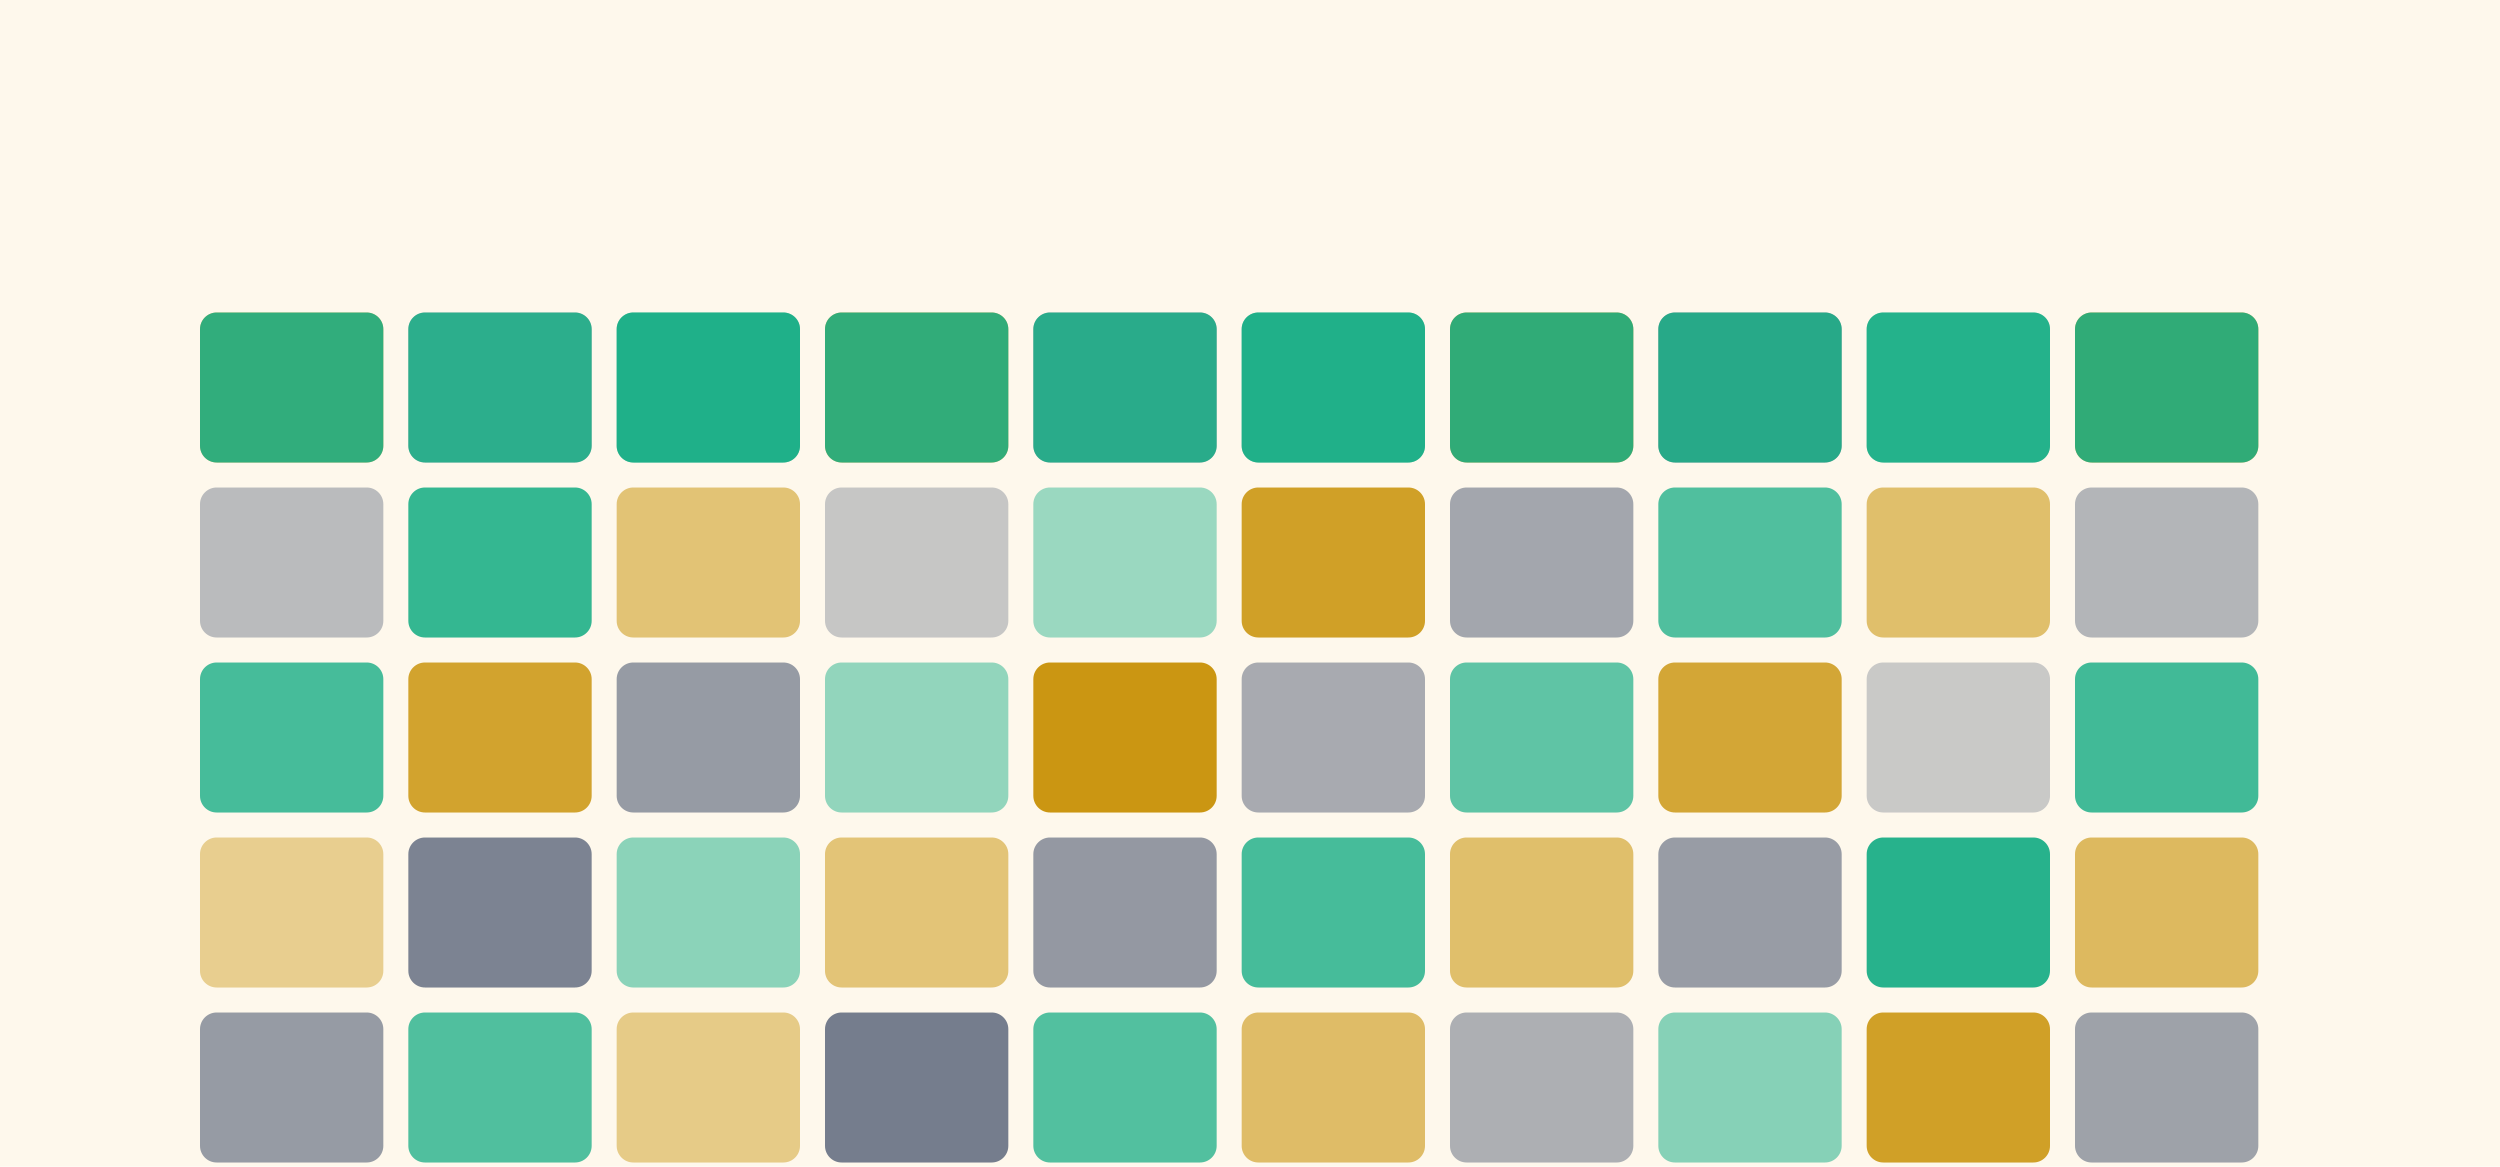
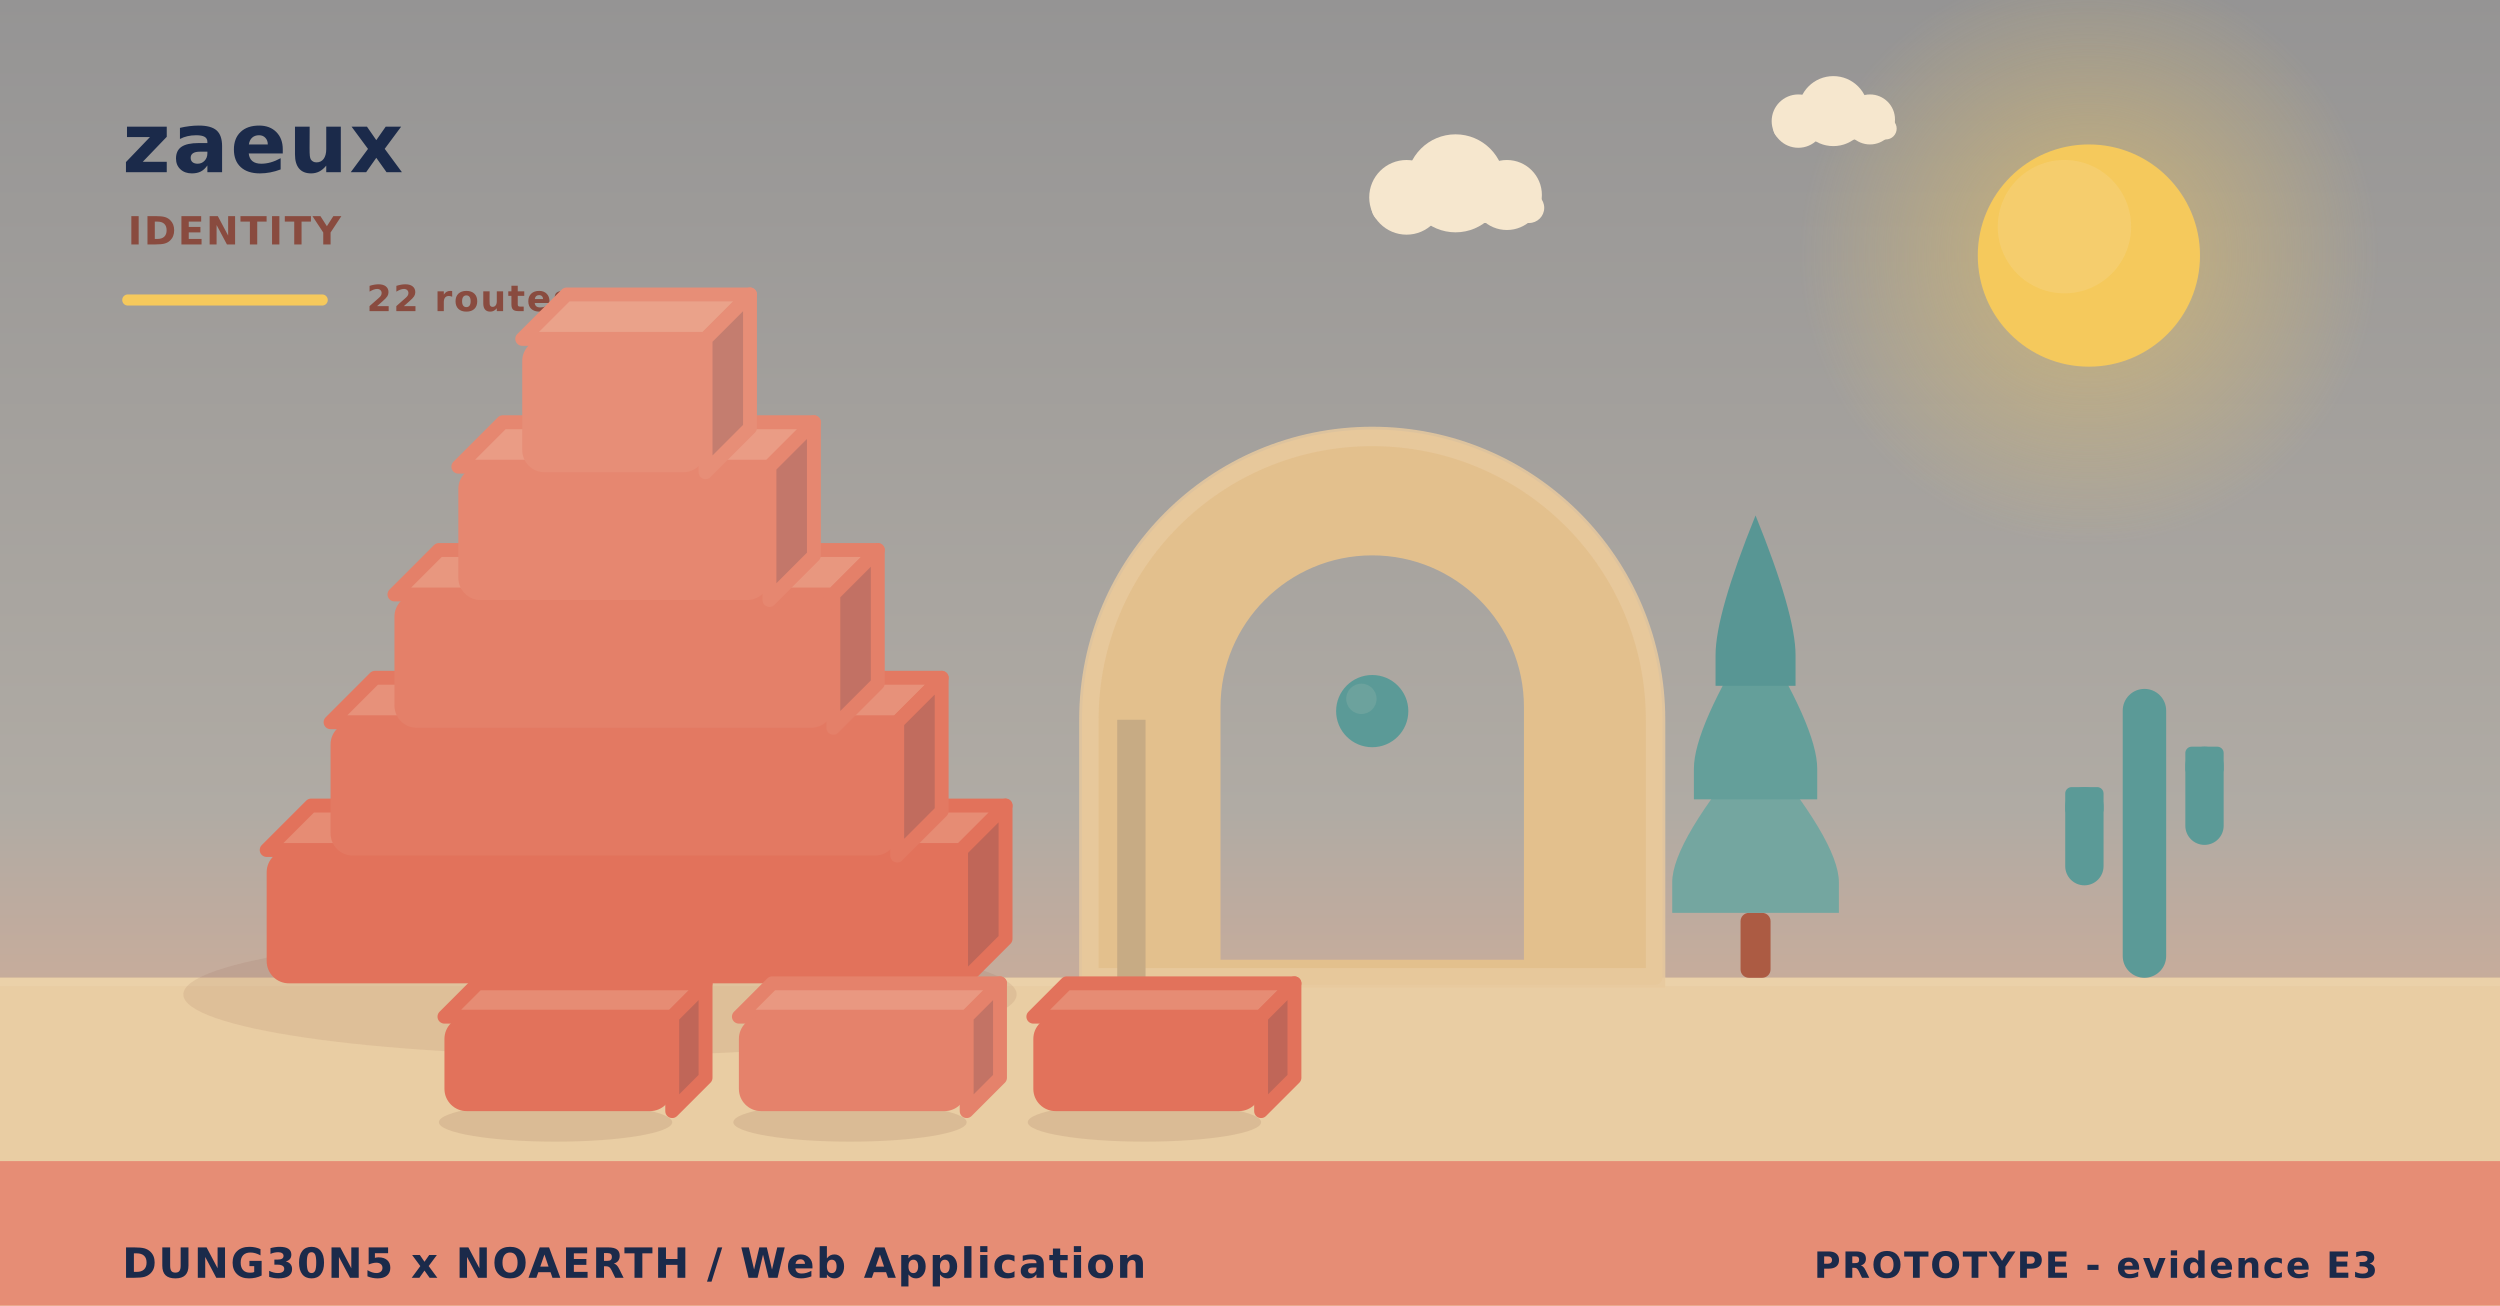
- <svg xmlns="http://www.w3.org/2000/svg" viewBox="0 0 1200 560" width="1200" height="560" role="img" aria-label="zaeux hero">
-   <rect width="1200" height="560" fill="#fef8ec" />
-   <defs>
-     <linearGradient id="gh" x1="0" y1="0" x2="1" y2="1">
-       <stop offset="0%" stop-color="#c78f02" />
-       <stop offset="100%" stop-color="#6e7788" />
-     </linearGradient>
-   </defs>
-   <rect x="96.00" y="150.00" width="88.00" height="72.00" rx="8.00" fill="#c78f02" opacity="0.49" />
-   <rect x="196.00" y="150.00" width="88.00" height="72.00" rx="8.00" fill="#6e7788" opacity="0.38" />
-   <rect x="296.00" y="150.00" width="88.00" height="72.00" rx="8.00" fill="#05a77d" opacity="0.47" />
-   <rect x="396.00" y="150.00" width="88.00" height="72.00" rx="8.00" fill="#c78f02" opacity="0.55" />
-   <rect x="496.00" y="150.00" width="88.00" height="72.00" rx="8.00" fill="#6e7788" opacity="0.47" />
-   <rect x="596.00" y="150.00" width="88.00" height="72.00" rx="8.00" fill="#05a77d" opacity="0.46" />
-   <rect x="696.00" y="150.00" width="88.00" height="72.00" rx="8.00" fill="#c78f02" opacity="0.59" />
-   <rect x="796.00" y="150.00" width="88.00" height="72.00" rx="8.00" fill="#6e7788" opacity="0.56" />
-   <rect x="896.00" y="150.00" width="88.00" height="72.00" rx="8.00" fill="#05a77d" opacity="0.38" />
-   <rect x="996.00" y="150.00" width="88.00" height="72.00" rx="8.00" fill="#c78f02" opacity="0.60" />
-   <rect x="96.00" y="234.00" width="88.00" height="72.00" rx="8.00" fill="#6e7788" opacity="0.47" />
-   <rect x="196.00" y="234.00" width="88.00" height="72.00" rx="8.00" fill="#05a77d" opacity="0.81" />
-   <rect x="296.00" y="234.00" width="88.00" height="72.00" rx="8.00" fill="#c78f02" opacity="0.51" />
-   <rect x="396.00" y="234.00" width="88.00" height="72.00" rx="8.00" fill="#6e7788" opacity="0.39" />
-   <rect x="496.00" y="234.00" width="88.00" height="72.00" rx="8.00" fill="#05a77d" opacity="0.40" />
-   <rect x="596.00" y="234.00" width="88.00" height="72.00" rx="8.00" fill="#c78f02" opacity="0.84" />
-   <rect x="696.00" y="234.00" width="88.00" height="72.00" rx="8.00" fill="#6e7788" opacity="0.63" />
-   <rect x="796.00" y="234.00" width="88.00" height="72.00" rx="8.00" fill="#05a77d" opacity="0.70" />
-   <rect x="896.00" y="234.00" width="88.00" height="72.00" rx="8.00" fill="#c78f02" opacity="0.55" />
-   <rect x="996.00" y="234.00" width="88.00" height="72.00" rx="8.00" fill="#6e7788" opacity="0.52" />
-   <rect x="96.00" y="318.00" width="88.00" height="72.00" rx="8.00" fill="#05a77d" opacity="0.74" />
-   <rect x="196.00" y="318.00" width="88.00" height="72.00" rx="8.00" fill="#c78f02" opacity="0.81" />
-   <rect x="296.00" y="318.00" width="88.00" height="72.00" rx="8.00" fill="#6e7788" opacity="0.72" />
-   <rect x="396.00" y="318.00" width="88.00" height="72.00" rx="8.00" fill="#05a77d" opacity="0.43" />
-   <rect x="496.00" y="318.00" width="88.00" height="72.00" rx="8.00" fill="#c78f02" opacity="0.93" />
-   <rect x="596.00" y="318.00" width="88.00" height="72.00" rx="8.00" fill="#6e7788" opacity="0.60" />
-   <rect x="696.00" y="318.00" width="88.00" height="72.00" rx="8.00" fill="#05a77d" opacity="0.64" />
-   <rect x="796.00" y="318.00" width="88.00" height="72.00" rx="8.00" fill="#c78f02" opacity="0.78" />
-   <rect x="896.00" y="318.00" width="88.00" height="72.00" rx="8.00" fill="#6e7788" opacity="0.37" />
-   <rect x="996.00" y="318.00" width="88.00" height="72.00" rx="8.00" fill="#05a77d" opacity="0.76" />
-   <rect x="96.00" y="402.00" width="88.00" height="72.00" rx="8.00" fill="#c78f02" opacity="0.40" />
-   <rect x="196.00" y="402.00" width="88.00" height="72.00" rx="8.00" fill="#6e7788" opacity="0.90" />
-   <rect x="296.00" y="402.00" width="88.00" height="72.00" rx="8.00" fill="#05a77d" opacity="0.46" />
-   <rect x="396.00" y="402.00" width="88.00" height="72.00" rx="8.00" fill="#c78f02" opacity="0.50" />
-   <rect x="496.00" y="402.00" width="88.00" height="72.00" rx="8.00" fill="#6e7788" opacity="0.74" />
-   <rect x="596.00" y="402.00" width="88.00" height="72.00" rx="8.00" fill="#05a77d" opacity="0.74" />
-   <rect x="696.00" y="402.00" width="88.00" height="72.00" rx="8.00" fill="#c78f02" opacity="0.55" />
-   <rect x="796.00" y="402.00" width="88.00" height="72.00" rx="8.00" fill="#6e7788" opacity="0.71" />
-   <rect x="896.00" y="402.00" width="88.00" height="72.00" rx="8.00" fill="#05a77d" opacity="0.86" />
-   <rect x="996.00" y="402.00" width="88.00" height="72.00" rx="8.00" fill="#c78f02" opacity="0.60" />
-   <rect x="96.00" y="486.00" width="88.00" height="72.00" rx="8.00" fill="#6e7788" opacity="0.72" />
-   <rect x="196.00" y="486.00" width="88.00" height="72.00" rx="8.00" fill="#05a77d" opacity="0.70" />
-   <rect x="296.00" y="486.00" width="88.00" height="72.00" rx="8.00" fill="#c78f02" opacity="0.43" />
-   <rect x="396.00" y="486.00" width="88.00" height="72.00" rx="8.00" fill="#6e7788" opacity="0.95" />
-   <rect x="496.00" y="486.00" width="88.00" height="72.00" rx="8.00" fill="#05a77d" opacity="0.69" />
-   <rect x="596.00" y="486.00" width="88.00" height="72.00" rx="8.00" fill="#c78f02" opacity="0.57" />
-   <rect x="696.00" y="486.00" width="88.00" height="72.00" rx="8.00" fill="#6e7788" opacity="0.57" />
-   <rect x="796.00" y="486.00" width="88.00" height="72.00" rx="8.00" fill="#05a77d" opacity="0.48" />
-   <rect x="896.00" y="486.00" width="88.00" height="72.00" rx="8.00" fill="#c78f02" opacity="0.84" />
-   <rect x="996.00" y="486.00" width="88.00" height="72.00" rx="8.00" fill="#6e7788" opacity="0.67" />
+ <svg xmlns="http://www.w3.org/2000/svg" width="900" height="470" viewBox="0 0 900 470" role="img" aria-label="zaeux - identity">
+   <linearGradient id="skyh" x1="0" y1="0" x2="0" y2="1">
+     <stop offset="0" stop-color="#959494" />
+     <stop offset="0.62" stop-color="#b0aba4" />
+     <stop offset="1" stop-color="#f3ad8a" />
+   </linearGradient>
+   <rect width="900" height="470" fill="url(#skyh)" />
+   <radialGradient id="sunh">
+     <stop offset="0.35" stop-color="#f5c95c" stop-opacity="0.34" />
+     <stop offset="1" stop-color="#f5c95c" stop-opacity="0" />
+   </radialGradient>
+   <circle cx="752" cy="92" r="104" fill="url(#sunh)" />
+   <circle cx="752" cy="92" r="40" fill="#f5c95c" />
+   <circle cx="743.2" cy="81.6" r="24" fill="#f5d27e" opacity="0.5" />
  <g>
-     <rect x="96.00" y="150.00" width="88.00" height="72.00" rx="8.00" fill="#05a77d" opacity="0.80" />
-     <animate attributeName="opacity" values="0.25;1.0;0.25" dur="5.6s" begin="0.0s" repeatCount="indefinite" />
+     <circle cx="524" cy="66" r="17.64" fill="#f6e7ce" />
+     <circle cx="506.36" cy="71.04" r="13.44" fill="#f6e7ce" />
+     <circle cx="542.48" cy="70.2" r="12.6" fill="#f6e7ce" />
+     <rect x="493.76" y="69.36" width="62.16" height="10.92" rx="5.46" fill="#f6e7ce" />
+     <animateTransform attributeName="transform" type="translate" values="0 0;24 0;0 0" dur="36s" begin="0s" repeatCount="indefinite" />
  </g>
  <g>
-     <rect x="196.00" y="150.00" width="88.00" height="72.00" rx="8.00" fill="#05a77d" opacity="0.80" />
-     <animate attributeName="opacity" values="0.25;1.0;0.25" dur="5.6s" begin="0.32s" repeatCount="indefinite" />
+     <circle cx="660" cy="40" r="12.6" fill="#f6e7ce" />
+     <circle cx="647.4" cy="43.6" r="9.6" fill="#f6e7ce" />
+     <circle cx="673.2" cy="43" r="9" fill="#f6e7ce" />
+     <rect x="638.4" y="42.4" width="44.4" height="7.8" rx="3.9" fill="#f6e7ce" />
+     <animateTransform attributeName="transform" type="translate" values="0 0;-18 0;0 0" dur="46s" begin="3s" repeatCount="indefinite" />
+   </g>
+   <rect x="0" y="352" width="900" height="118" fill="#e9cda3" />
+   <rect x="0" y="352" width="900" height="3" fill="#ebd1a9" />
+   <text x="44" y="62" font-family="Verdana,DejaVu Sans,sans-serif" font-size="30" font-weight="700" letter-spacing="0.6" fill="#1b2a4a" text-anchor="start">zaeux</text>
+   <text x="46" y="88" font-family="Verdana,DejaVu Sans,sans-serif" font-size="14" font-weight="700" letter-spacing="0.6" fill="#894b3f" text-anchor="start">IDENTITY</text>
+   <rect x="44" y="106" width="74" height="4" rx="2" fill="#f5c95c" />
+   <text x="132" y="112" font-family="Verdana,DejaVu Sans,sans-serif" font-size="13" font-weight="700" letter-spacing="0.6" fill="#894b3f" text-anchor="start">22 routes</text>
+   <ellipse cx="216" cy="358" rx="150" ry="22" fill="rgba(138,90,68,0.11)" />
+   <g>
+     <path d="M96,306 L346,306 L362,290 L112,290 Z" fill="#e68c74" stroke="#e2725b" stroke-width="5" stroke-linejoin="round" />
+     <path d="M346,306 L362,290 L362,338 L346,354 Z" fill="#c06658" stroke="#e2725b" stroke-width="5" stroke-linejoin="round" />
+     <rect x="96" y="306" width="250" height="48" rx="8" fill="#e2725b" />
+     <animateTransform attributeName="transform" type="translate" values="0 10;0 0" dur="0.9s" begin="0s" fill="freeze" />
  </g>
  <g>
-     <rect x="296.00" y="150.00" width="88.00" height="72.00" rx="8.00" fill="#05a77d" opacity="0.80" />
-     <animate attributeName="opacity" values="0.25;1.0;0.25" dur="5.6s" begin="0.64s" repeatCount="indefinite" />
+     <path d="M119,260 L323,260 L339,244 L135,244 Z" fill="#e7917a" stroke="#e37962" stroke-width="5" stroke-linejoin="round" />
+     <path d="M323,260 L339,244 L339,292 L323,308 Z" fill="#c16c5e" stroke="#e37962" stroke-width="5" stroke-linejoin="round" />
+     <rect x="119" y="260" width="204" height="48" rx="8" fill="#e37962" />
+     <animateTransform attributeName="transform" type="translate" values="0 10;0 0" dur="0.9s" begin="0.28s" fill="freeze" />
  </g>
  <g>
-     <rect x="396.00" y="150.00" width="88.00" height="72.00" rx="8.00" fill="#05a77d" opacity="0.80" />
-     <animate attributeName="opacity" values="0.25;1.0;0.25" dur="5.6s" begin="0.96s" repeatCount="indefinite" />
+     <path d="M142,214 L300,214 L316,198 L158,198 Z" fill="#e8977f" stroke="#e48069" stroke-width="5" stroke-linejoin="round" />
+     <path d="M300,214 L316,198 L316,246 L300,262 Z" fill="#c27164" stroke="#e48069" stroke-width="5" stroke-linejoin="round" />
+     <rect x="142" y="214" width="158" height="48" rx="8" fill="#e48069" />
+     <animateTransform attributeName="transform" type="translate" values="0 10;0 0" dur="0.9s" begin="0.56s" fill="freeze" />
  </g>
  <g>
-     <rect x="496.00" y="150.00" width="88.00" height="72.00" rx="8.00" fill="#05a77d" opacity="0.80" />
-     <animate attributeName="opacity" values="0.25;1.0;0.25" dur="5.6s" begin="1.28s" repeatCount="indefinite" />
+     <path d="M165,168 L277,168 L293,152 L181,152 Z" fill="#ea9c85" stroke="#e68770" stroke-width="5" stroke-linejoin="round" />
+     <path d="M277,168 L293,152 L293,200 L277,216 Z" fill="#c3776a" stroke="#e68770" stroke-width="5" stroke-linejoin="round" />
+     <rect x="165" y="168" width="112" height="48" rx="8" fill="#e68770" />
+     <animateTransform attributeName="transform" type="translate" values="0 10;0 0" dur="0.9s" begin="0.84s" fill="freeze" />
  </g>
  <g>
-     <rect x="596.00" y="150.00" width="88.00" height="72.00" rx="8.00" fill="#05a77d" opacity="0.80" />
-     <animate attributeName="opacity" values="0.25;1.0;0.25" dur="5.6s" begin="1.6s" repeatCount="indefinite" />
+     <path d="M188,122 L254,122 L270,106 L204,106 Z" fill="#eaa28a" stroke="#e78e77" stroke-width="5" stroke-linejoin="round" />
+     <path d="M254,122 L270,106 L270,154 L254,170 Z" fill="#c47d6f" stroke="#e78e77" stroke-width="5" stroke-linejoin="round" />
+     <rect x="188" y="122" width="66" height="48" rx="8" fill="#e78e77" />
+     <animateTransform attributeName="transform" type="translate" values="0 10;0 0" dur="0.9s" begin="1.12s" fill="freeze" />
  </g>
+   <path d="M392,352 L392,259.12 A102,102 0 0 1 596,259.12 L596,352 Z M436.88,348 L436.88,254.55 A57.12,57.12 0 0 1 551.12,254.55 L551.12,348 Z" fill="#e3c08d" fill-rule="evenodd" stroke="#e3c08d" stroke-width="5" stroke-linejoin="round" />
+   <path d="M392,352 L392,259.12 A102,102 0 0 1 596,259.12 L596,352 Z" fill="none" stroke="#e8c99d" stroke-width="7" stroke-linecap="round" opacity="0.85" />
+   <rect x="402.2" y="259.12" width="10.2" height="92.88" fill="#c7ab84" />
  <g>
-     <rect x="696.00" y="150.00" width="88.00" height="72.00" rx="8.00" fill="#05a77d" opacity="0.80" />
-     <animate attributeName="opacity" values="0.25;1.0;0.25" dur="5.6s" begin="1.92s" repeatCount="indefinite" />
+     <circle cx="494" cy="256" r="13" fill="#5b9a97" />
+     <circle cx="490.1" cy="251.58" r="5.46" fill="#7aa9a2" opacity="0.55" />
+     <animate attributeName="opacity" values="0.78;1;0.78" dur="5.2s" begin="0s" repeatCount="indefinite" />
  </g>
+   <rect x="626.6" y="328.64" width="10.8" height="23.36" rx="3" fill="#ac5b43" />
+   <path d="M632,267.32 Q602,302.89 602,317.6 Q602,328.64 602,328.64 L662,328.64 Q662,328.64 662,317.6 Q662,302.89 632,267.32 Z" fill="#74a6a0" />
+   <path d="M632,226.44 Q609.8,262.01 609.8,276.72 Q609.8,287.76 609.8,287.76 L654.2,287.76 Q654.2,287.76 654.2,276.72 Q654.2,262.01 632,226.44 Z" fill="#649f9a" />
+   <path d="M632,185.56 Q617.6,221.13 617.6,235.84 Q617.6,246.88 617.6,246.88 L646.4,246.88 Q646.4,246.88 646.4,235.84 Q646.4,221.13 632,185.56 Z" fill="#589694" />
+   <rect x="764.18" y="248" width="15.64" height="104" rx="7.82" fill="#5b9a97" />
+   <rect x="743.48" y="283.36" width="13.8" height="35.36" rx="6.9" fill="#5b9a97" />
+   <rect x="743.48" y="283.36" width="13.8" height="10.4" rx="2.3" fill="#5b9a97" />
+   <rect x="786.72" y="268.8" width="13.8" height="35.36" rx="6.9" fill="#5b9a97" />
+   <rect x="786.72" y="268.8" width="13.8" height="10.4" rx="2.3" fill="#5b9a97" />
+   <ellipse cx="200" cy="404" rx="42" ry="7" fill="rgba(138,90,68,0.15)" />
  <g>
-     <rect x="796.00" y="150.00" width="88.00" height="72.00" rx="8.00" fill="#05a77d" opacity="0.80" />
-     <animate attributeName="opacity" values="0.25;1.0;0.25" dur="5.6s" begin="2.24s" repeatCount="indefinite" />
+     <path d="M160,366 L242,366 L254,354 L172,354 Z" fill="#e68c74" stroke="#e2725b" stroke-width="5" stroke-linejoin="round" />
+     <path d="M242,366 L254,354 L254,388 L242,400 Z" fill="#c06658" stroke="#e2725b" stroke-width="5" stroke-linejoin="round" />
+     <rect x="160" y="366" width="82" height="34" rx="8" fill="#e2725b" />
+     <animateTransform attributeName="transform" type="translate" values="0 10;0 0" dur="0.7s" begin="0.8s" fill="freeze" />
  </g>
+   <ellipse cx="306" cy="404" rx="42" ry="7" fill="rgba(138,90,68,0.15)" />
  <g>
-     <rect x="896.00" y="150.00" width="88.00" height="72.00" rx="8.00" fill="#05a77d" opacity="0.80" />
-     <animate attributeName="opacity" values="0.25;1.0;0.25" dur="5.6s" begin="2.56s" repeatCount="indefinite" />
+     <path d="M266,366 L348,366 L360,354 L278,354 Z" fill="#e99881" stroke="#e5826b" stroke-width="5" stroke-linejoin="round" />
+     <path d="M348,366 L360,354 L360,388 L348,400 Z" fill="#c37365" stroke="#e5826b" stroke-width="5" stroke-linejoin="round" />
+     <rect x="266" y="366" width="82" height="34" rx="8" fill="#e5826b" />
+     <animateTransform attributeName="transform" type="translate" values="0 10;0 0" dur="0.7s" begin="0.95s" fill="freeze" />
  </g>
+   <ellipse cx="412" cy="404" rx="42" ry="7" fill="rgba(138,90,68,0.15)" />
  <g>
-     <rect x="996.00" y="150.00" width="88.00" height="72.00" rx="8.00" fill="#05a77d" opacity="0.80" />
-     <animate attributeName="opacity" values="0.25;1.0;0.25" dur="5.6s" begin="2.88s" repeatCount="indefinite" />
+     <path d="M372,366 L454,366 L466,354 L384,354 Z" fill="#e68c74" stroke="#e2725b" stroke-width="5" stroke-linejoin="round" />
+     <path d="M454,366 L466,354 L466,388 L454,400 Z" fill="#c06658" stroke="#e2725b" stroke-width="5" stroke-linejoin="round" />
+     <rect x="372" y="366" width="82" height="34" rx="8" fill="#e2725b" />
+     <animateTransform attributeName="transform" type="translate" values="0 10;0 0" dur="0.7s" begin="1.1s" fill="freeze" />
  </g>
+   <rect x="0" y="418" width="900" height="52" rx="0" fill="#e68972" opacity="0.94" />
+   <text x="44" y="460" font-family="Verdana,DejaVu Sans,sans-serif" font-size="15" font-weight="700" letter-spacing="0.6" fill="#1b2a4a" text-anchor="start">DUNG30N5 x NOAERTH  /  Web Application</text>
+   <text x="856" y="460" font-family="Verdana,DejaVu Sans,sans-serif" font-size="13" font-weight="700" letter-spacing="0.6" fill="#1b2a4a" text-anchor="end">PROTOTYPE  -  evidence E3</text>
</svg>
